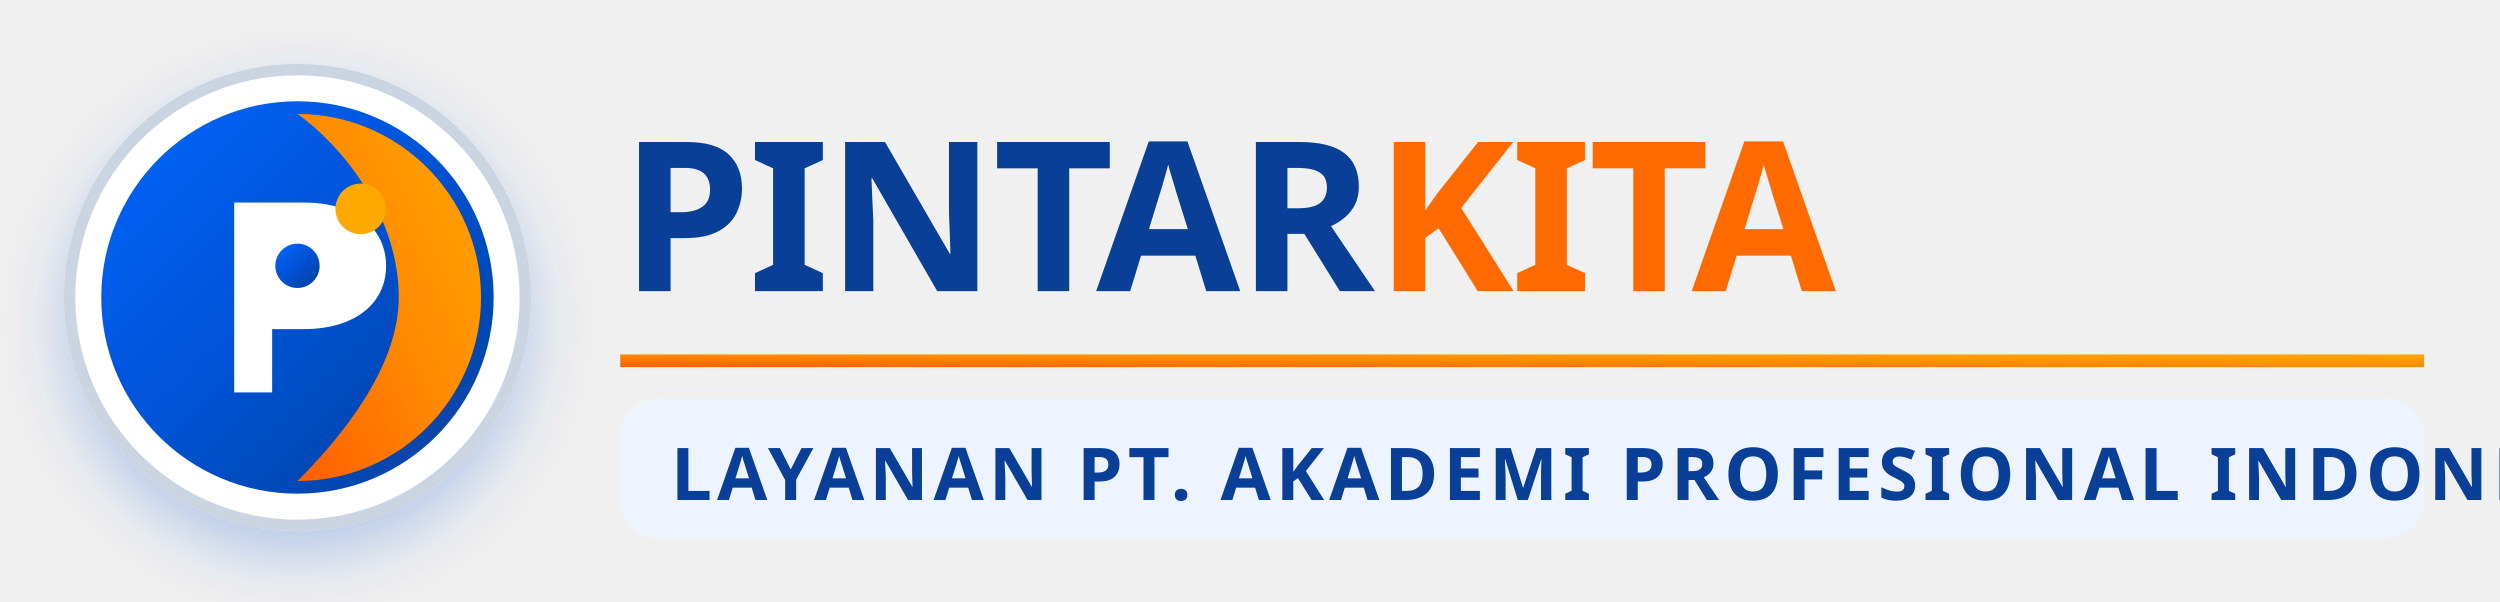
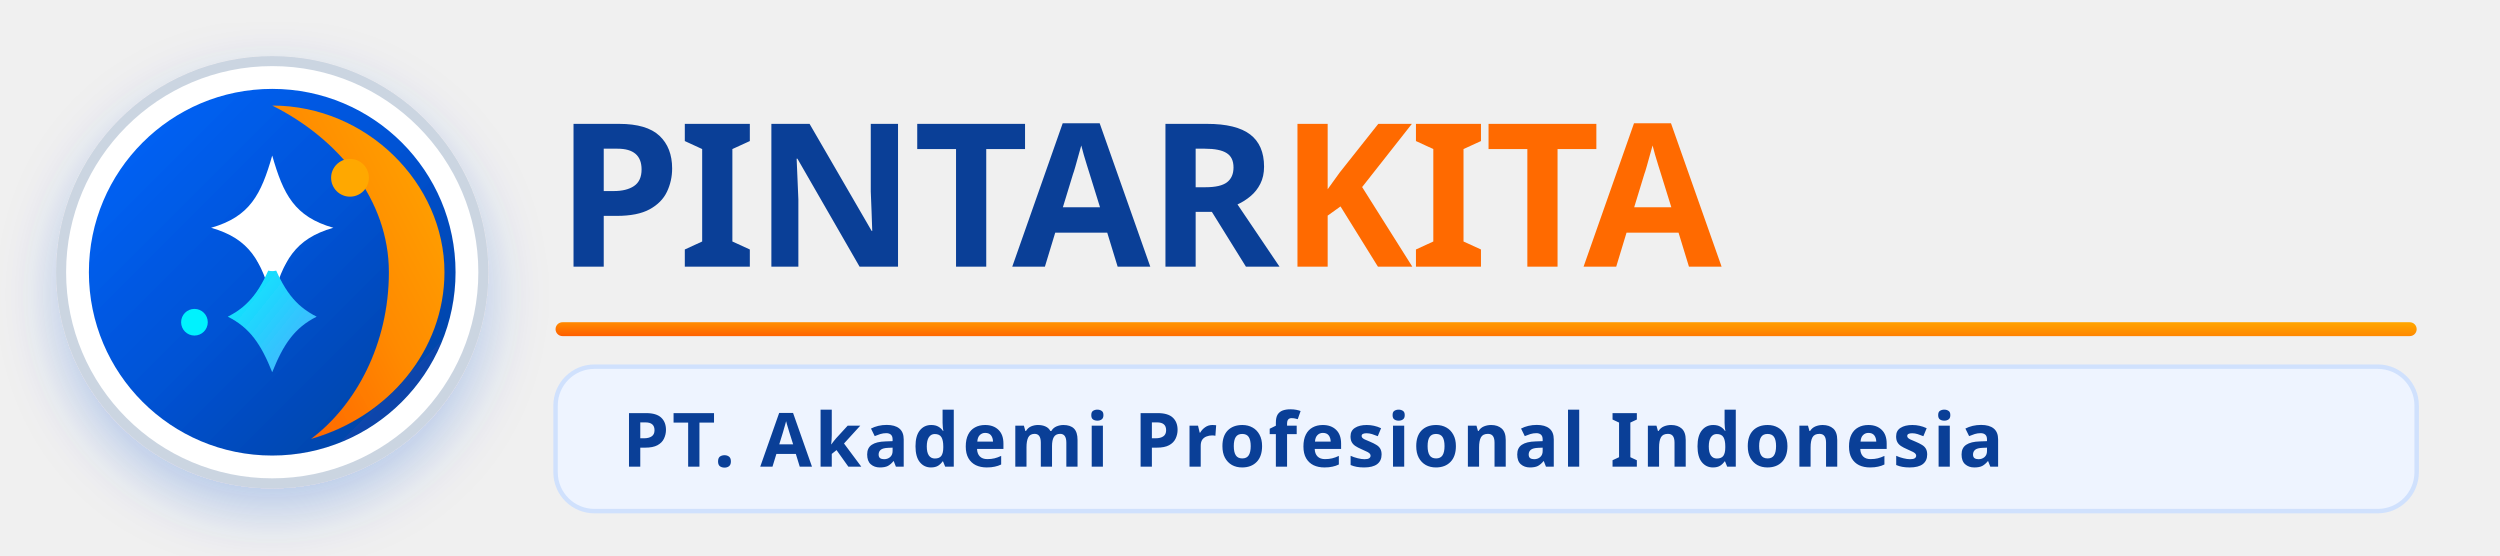
- <svg xmlns="http://www.w3.org/2000/svg" viewBox="0 0 395 95" width="100%" height="100%">
+ <svg xmlns="http://www.w3.org/2000/svg" viewBox="0 0 450 100" width="100%" height="100%">
  <defs>
-     <linearGradient id="pkCircleBlue" x1="0%" y1="0%" x2="100%" y2="100%">
+     <linearGradient id="mainBlue" x1="0%" y1="0%" x2="100%" y2="100%">
      <stop offset="0%" stop-color="#0066FF" />
      <stop offset="50%" stop-color="#0052D4" />
      <stop offset="100%" stop-color="#0A3F97" />
    </linearGradient>
-     <linearGradient id="pkCircleOrange" x1="0%" y1="100%" x2="100%" y2="0%">
+     <linearGradient id="mainOrange" x1="0%" y1="100%" x2="100%" y2="0%">
      <stop offset="0%" stop-color="#FF5E00" />
      <stop offset="50%" stop-color="#FF8A00" />
      <stop offset="100%" stop-color="#FFA800" />
    </linearGradient>
-     <filter id="pkGlow" x="-20%" y="-20%" width="140%" height="140%">
+     <linearGradient id="mainCyan" x1="0%" y1="0%" x2="100%" y2="100%">
+       <stop offset="0%" stop-color="#00F2FE" />
+       <stop offset="100%" stop-color="#4FACFE" />
+     </linearGradient>
+     <filter id="mainGlow" x="-20%" y="-20%" width="140%" height="140%">
      <feDropShadow dx="0" dy="4" stdDeviation="5" flood-color="#0052D4" flood-opacity="0.25" />
    </filter>
  </defs>
-   <g transform="translate(10, 10)" filter="url(#pkGlow)">
-     <circle cx="37" cy="37" r="36" fill="#FFFFFF" stroke="#CBD5E1" stroke-width="1.8" />
-     <circle cx="37" cy="37" r="31" fill="url(#pkCircleBlue)" />
-     <path d="M37,8 C53,8 66,21 66,37 C66,53 53,66 37,66 C44,59 53,48 53,37 C53,24 44,13 37,8 Z" fill="url(#pkCircleOrange)" />
-     <path d="M27,22 L38,22 C46,22 51,26 51,32 C51,38 46,42 38,42 L33,42 L33,52 L27,52 Z" fill="#FFFFFF" />
-     <circle cx="37" cy="32" r="3.5" fill="url(#pkCircleBlue)" />
-     <circle cx="47" cy="23" r="4" fill="#FFA800" />
+   <g transform="translate(10, 10)" filter="url(#mainGlow)">
+     <circle cx="39" cy="39" r="38" fill="#FFFFFF" stroke="#CBD5E1" stroke-width="1.8" />
+     <circle cx="39" cy="39" r="33" fill="url(#mainBlue)" />
+     <path d="M39,9 C56,9 70,23 70,39 C70,53 60,65 46,69 C54,63 60,52 60,39 C60,26 51,15 39,9 Z" fill="url(#mainOrange)" />
+     <path d="M39,18 C41,25 43,29 50,31 C43,33 41,37 39,44 C37,37 35,33 28,31 C35,29 37,25 39,18 Z" fill="#FFFFFF" />
+     <path d="M39,37 C41,42 43,45 47,47 C43,49 41,52 39,57 C37,52 35,49 31,47 C35,45 37,42 39,37 Z" fill="url(#mainCyan)" />
+     <circle cx="39" cy="36" r="2.8" fill="#FFFFFF" />
+     <circle cx="53" cy="22" r="3.4" fill="#FFA800" />
+     <circle cx="25" cy="48" r="2.4" fill="#00F2FE" />
  </g>
-   <g transform="translate(98, 14)">
-     <text x="0" y="32" font-family="'Plus Jakarta Sans', 'Outfit', sans-serif" font-weight="800" font-size="33" letter-spacing="-0.5" fill="#0A3F97">PINTAR<tspan fill="#FF6A00">KITA</tspan>
+   <g transform="translate(100, 12)">
+     <text x="0" y="36" font-family="'Plus Jakarta Sans', 'Outfit', sans-serif" font-weight="800" font-size="36" letter-spacing="-0.5" fill="#0A3F97">PINTAR<tspan fill="#FF6A00">KITA</tspan>
    </text>
-     <rect x="0" y="42" width="285" height="2" fill="url(#pkCircleOrange)" />
-     <rect x="0" y="49" width="285" height="22" rx="6" fill="#EEF4FF" />
-     <text x="8" y="65" font-family="'Plus Jakarta Sans', system-ui, sans-serif" font-weight="800" font-size="11.5" letter-spacing="0.8" fill="#0A3F97">LAYANAN PT. AKADEMI PROFESIONAL INDONESIA</text>
+     <rect x="0" y="46" width="335" height="2.5" rx="1.25" fill="url(#mainOrange)" />
+     <rect x="0" y="54" width="335" height="26" rx="7" fill="#EEF4FF" stroke="#D0E1FD" stroke-width="0.8" />
+     <text x="12" y="72" font-family="'Plus Jakarta Sans', 'Outfit', system-ui, sans-serif" font-weight="800" font-size="13.5" letter-spacing="0.5" fill="#0A3F97">PT. Akademi Profesional Indonesia</text>
  </g>
</svg>
